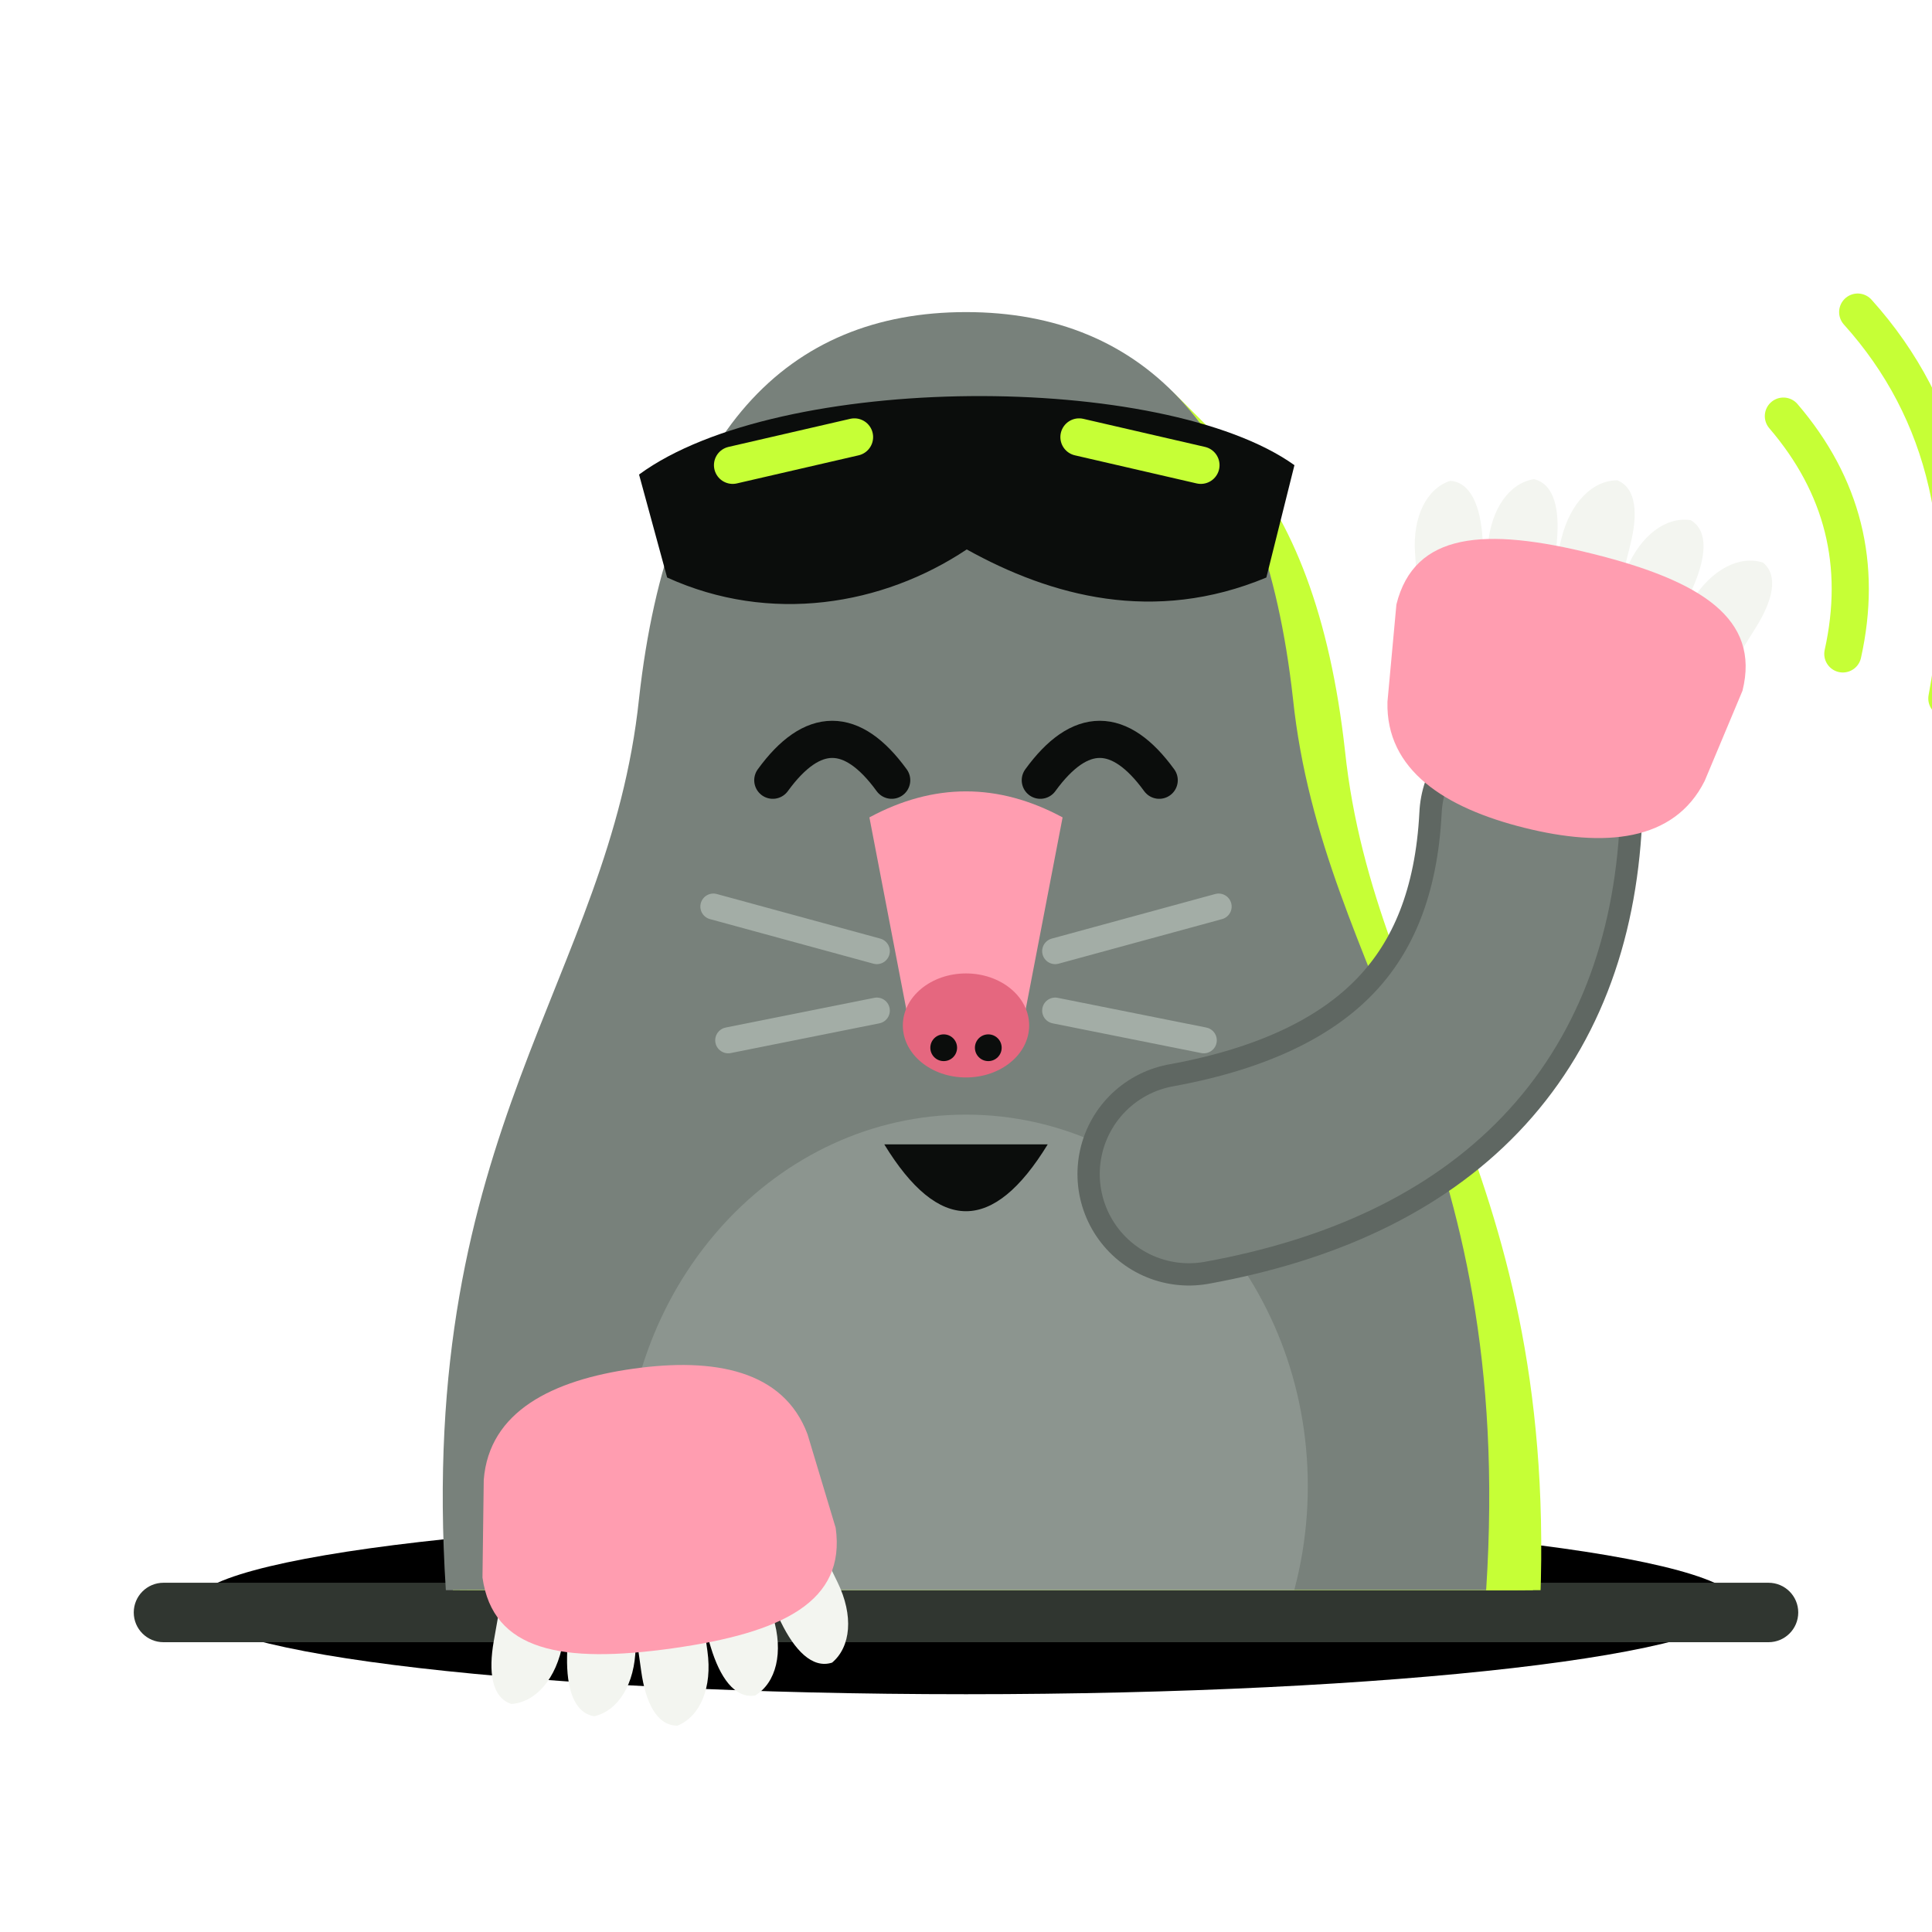
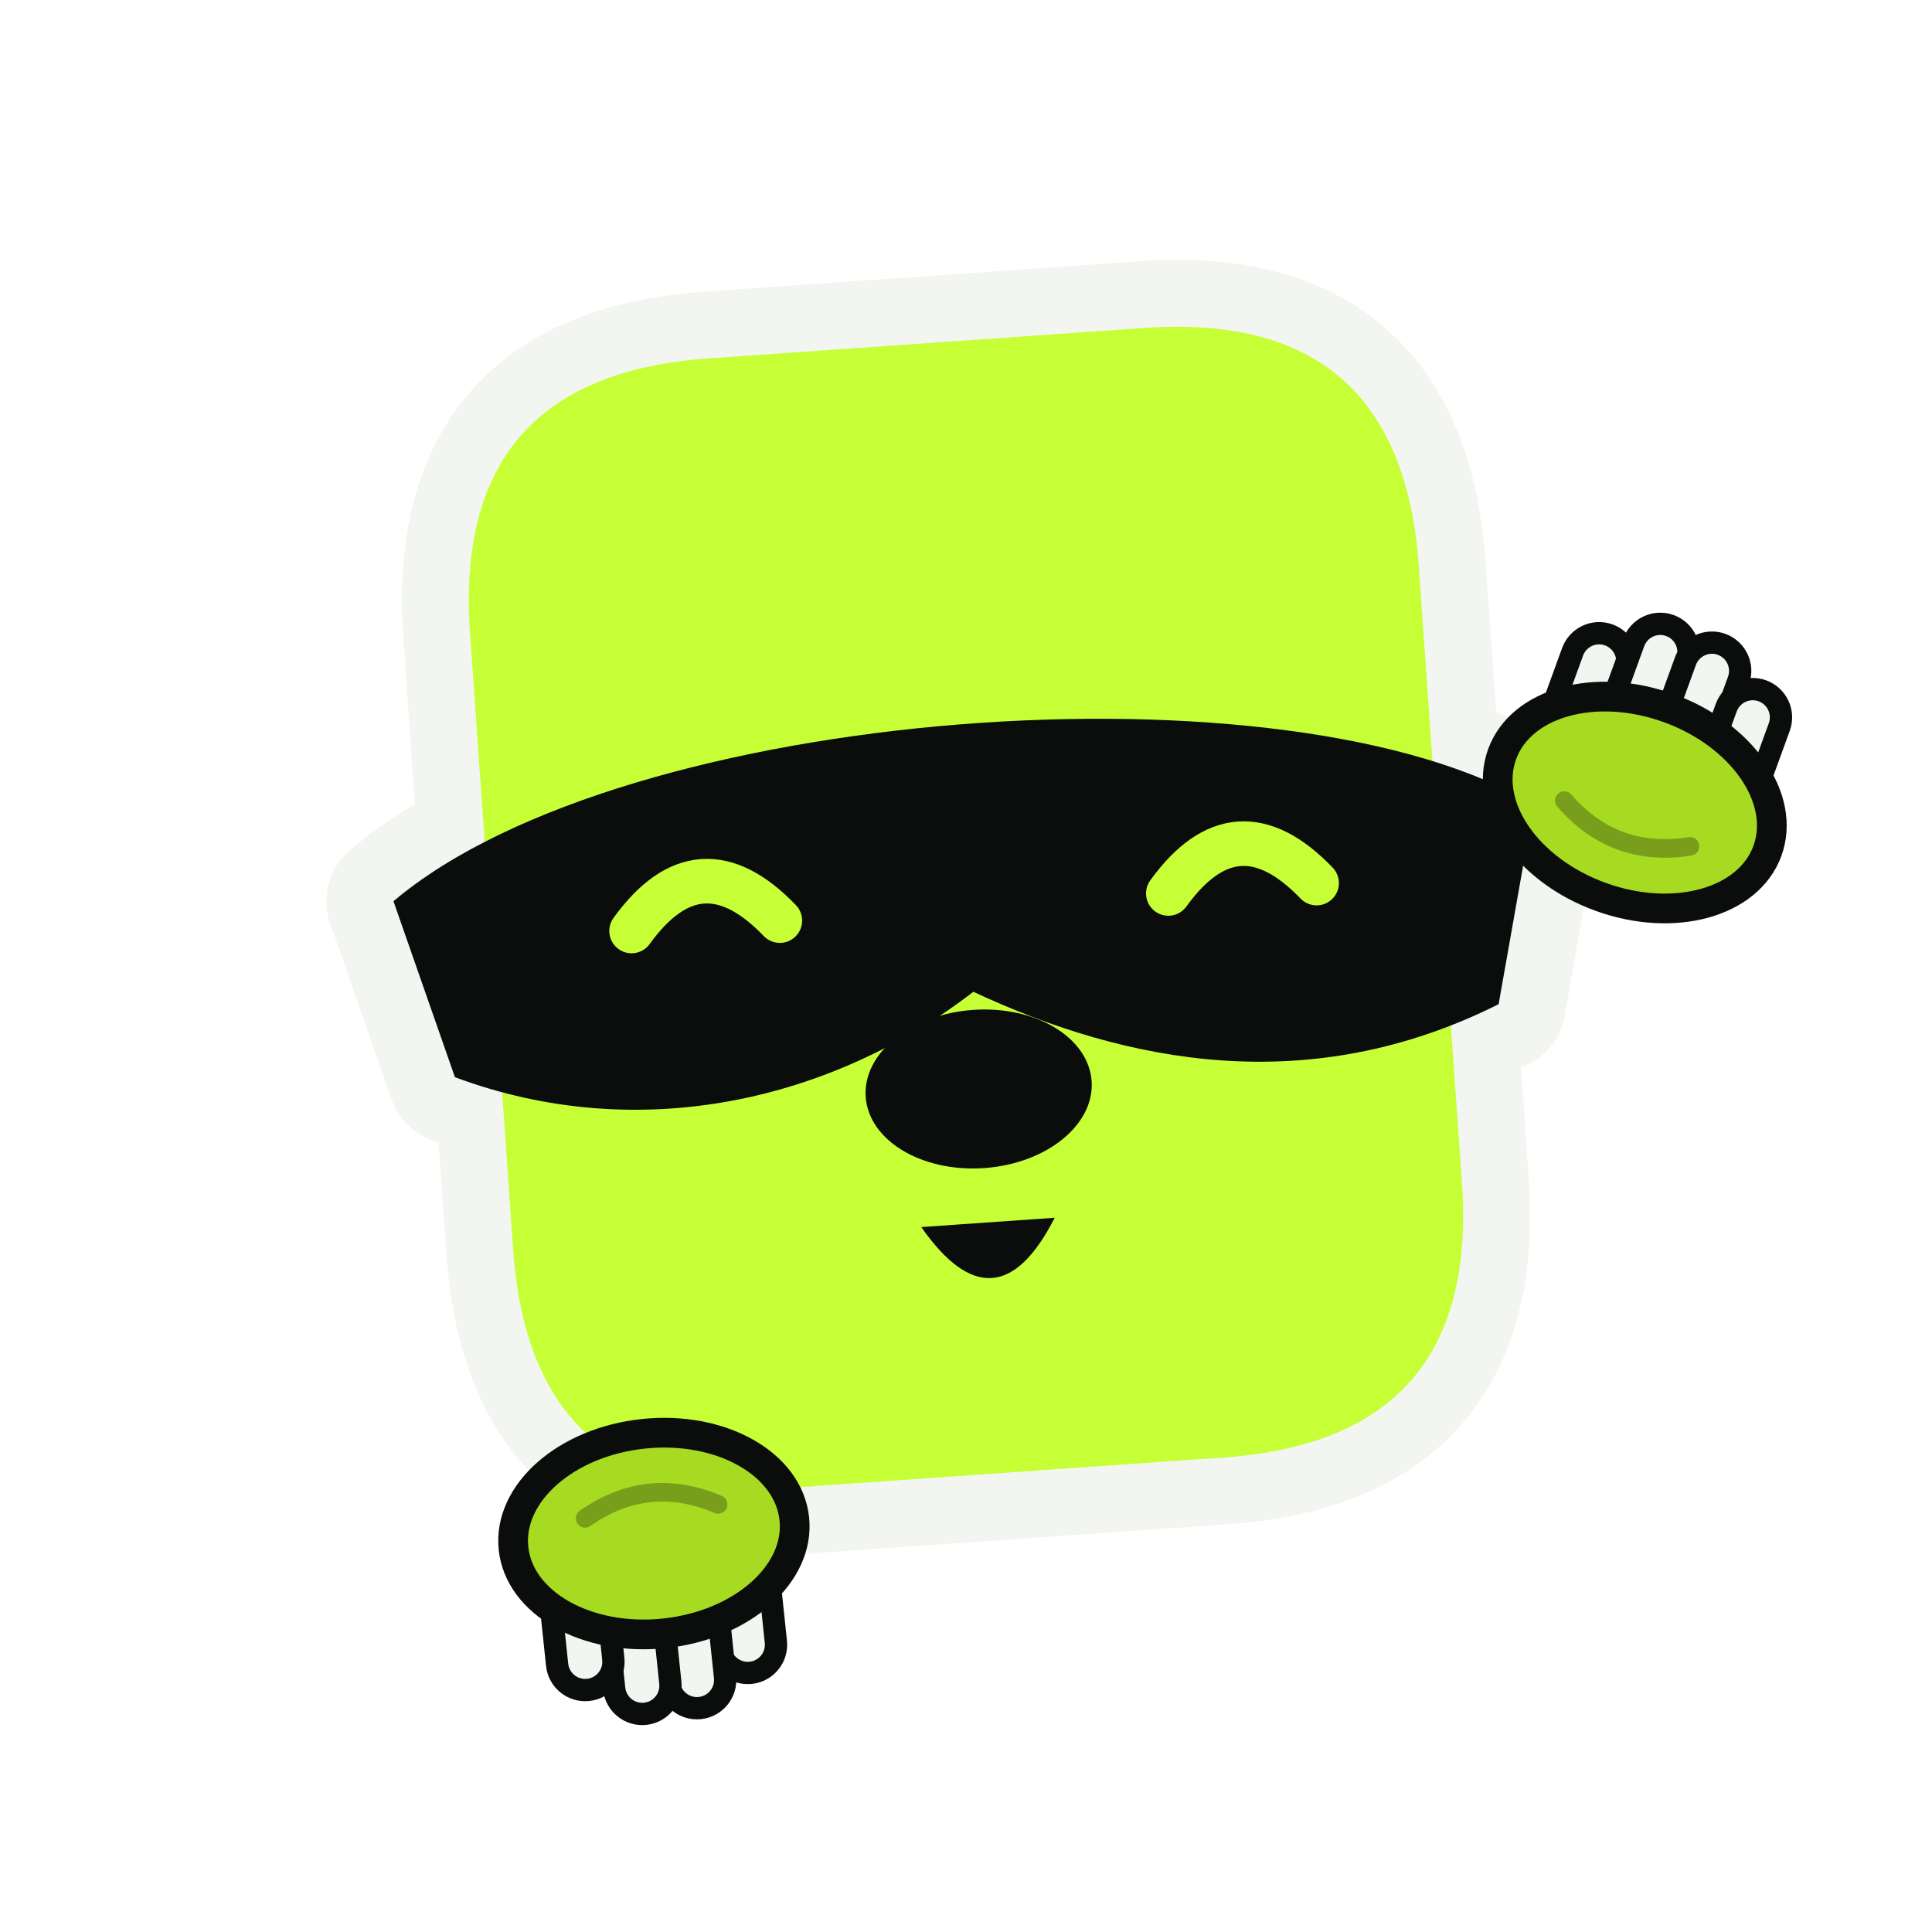
<svg xmlns="http://www.w3.org/2000/svg" viewBox="0 0 260 260">
-   <ellipse cx="130" cy="216" rx="104" ry="12" fill="#000000" />
-   <rect x="18" y="213" width="224" height="8" rx="4" fill="#303630" />
-   <clipPath id="chao-2">
-     <rect x="-60" y="-200" width="380" height="414" />
-   </clipPath>
-   <g clip-path="url(#chao-2)">
-     <g transform="translate(7 7)">
-       <path d="M60 214 C56 152 82 132 86 94 C90 58 106 42 130 42 C154 42 170 58 174 94 C178 132 204 152 200 214 Z" fill="#C6FF36" />
+   <g transform="rotate(-4 130 122.19)">
+     <path d="M66 80.54 Q66 46 100.54 46 H159.46 Q194 46 194 80.54 V163.841 Q194 198.381 159.46 198.381 H100.54 Q66 198.381 66 163.841 Z" fill="#F3F5F0" stroke="#F3F5F0" stroke-width="18" stroke-linejoin="round" />
+     <g transform="translate(53.2 91.71) scale(1.1)">
+       <path d="M0 22 C30 0 112 0 140 20 L134 44 C110 54 88 48 70 38 C52 50 28 54 6 44 Z" fill="#F3F5F0" stroke="#F3F5F0" stroke-width="16.41" stroke-linejoin="round" />
    </g>
-     <g transform="translate(6 6)">
-       <path d="M60 214 C56 152 82 132 86 94 C90 58 106 42 130 42 C154 42 170 58 174 94 C178 132 204 152 200 214 Z" fill="#C6FF36" />
+     <path d="M66 80.54 Q66 46 100.54 46 H159.46 Q194 46 194 80.54 V163.841 Q194 198.381 159.46 198.381 H100.54 Q66 198.381 66 163.841 Z" fill="#C6FF36" />
+     <g transform="translate(53.2 91.71) scale(1.1)">
+       <path d="M0 22 C30 0 112 0 140 20 L134 44 C110 54 88 48 70 38 C52 50 28 54 6 44 Z" fill="#0B0D0C" />
    </g>
-     <g transform="translate(5 5)">
-       <path d="M60 214 C56 152 82 132 86 94 C90 58 106 42 130 42 C154 42 170 58 174 94 C178 132 204 152 200 214 Z" fill="#C6FF36" />
-     </g>
-     <g transform="translate(4 4)">
-       <path d="M60 214 C56 152 82 132 86 94 C90 58 106 42 130 42 C154 42 170 58 174 94 C178 132 204 152 200 214 Z" fill="#C6FF36" />
-     </g>
-     <g transform="translate(3 3)">
-       <path d="M60 214 C56 152 82 132 86 94 C90 58 106 42 130 42 C154 42 170 58 174 94 C178 132 204 152 200 214 Z" fill="#C6FF36" />
-     </g>
-     <g transform="translate(2 2)">
-       <path d="M60 214 C56 152 82 132 86 94 C90 58 106 42 130 42 C154 42 170 58 174 94 C178 132 204 152 200 214 Z" fill="#C6FF36" />
-     </g>
-     <g transform="translate(1 1)">
-       <path d="M60 214 C56 152 82 132 86 94 C90 58 106 42 130 42 C154 42 170 58 174 94 C178 132 204 152 200 214 Z" fill="#C6FF36" />
-     </g>
+     <path d="M84.89 122.14 q10 -12 20 0" fill="none" stroke="#C6FF36" stroke-width="6" stroke-linecap="round" stroke-linejoin="round" />
+     <path d="M157.3 122.14 q10 -12 20 0" fill="none" stroke="#C6FF36" stroke-width="6" stroke-linecap="round" stroke-linejoin="round" />
+     <ellipse cx="130" cy="146.61" rx="15.24" ry="10.67" fill="#0B0D0C" />
+     <path d="M121 164.61 Q130 179.61 139 164.61 Z" fill="#0B0D0C" />
  </g>
-   <path d="M60 214 C56 152 82 132 86 94 C90 58 106 42 130 42 C154 42 170 58 174 94 C178 132 204 152 200 214 Z" fill="#78817B" />
-   <clipPath id="corpo-1">
-     <path d="M60 214 C56 152 82 132 86 94 C90 58 106 42 130 42 C154 42 170 58 174 94 C178 132 204 152 200 214 Z" />
-   </clipPath>
-   <ellipse cx="130" cy="200" rx="46" ry="50" fill="#A3ADA6" clip-path="url(#corpo-1)" opacity="0.45" />
-   <g>
-     <g transform="rotate(0 130 66) translate(86 50) scale(0.63)">
-       <path d="M0 22 C30 0 112 0 140 20 L134 44 C110 54 88 48 70 38 C52 50 28 54 6 44 Z" fill="#0B0D0C" />
-       <path d="M20 20 L46 14 M94 14 L120 20" fill="none" stroke="#C6FF36" stroke-width="8" stroke-linecap="round" stroke-linejoin="round" />
-     </g>
-     <path d="M104 105 Q112 94 120 105" fill="none" stroke="#0B0D0C" stroke-width="5" stroke-linecap="round" stroke-linejoin="round" />
-     <path d="M140 105 Q148 94 156 105" fill="none" stroke="#0B0D0C" stroke-width="5" stroke-linecap="round" stroke-linejoin="round" />
-     <g>
-       <path d="M118 128 L96 122 M118 136 L98 140 M142 128 L164 122 M142 136 L162 140" fill="none" stroke="#A3ADA6" stroke-width="3.5" stroke-linecap="round" stroke-linejoin="round" />
-       <path d="M117 110 Q130 103 143 110 L138 136 Q130 144 122 136 Z" fill="#FF9DB0" />
-       <ellipse cx="130" cy="138" rx="8.5" ry="7" fill="#E5677F" />
-       <circle cx="127" cy="141" r="1.8" fill="#0B0D0C" />
-       <circle cx="133" cy="141" r="1.8" fill="#0B0D0C" />
-     </g>
-     <path d="M119 154 Q130 172 141 154 Z" fill="#0B0D0C" />
+   <g transform="translate(88 206.38) rotate(174) scale(1)">
+     <rect x="-14.8" y="-20" width="7.6" height="20" rx="3.8" fill="#F3F5F0" stroke="#0B0D0C" stroke-width="3" />
+     <rect x="-7.5" y="-24" width="7.6" height="24" rx="3.8" fill="#F3F5F0" stroke="#0B0D0C" stroke-width="3" />
+     <rect x="-0.1" y="-24" width="7.6" height="24" rx="3.8" fill="#F3F5F0" stroke="#0B0D0C" stroke-width="3" />
+     <rect x="7.2" y="-20" width="7.6" height="20" rx="3.8" fill="#F3F5F0" stroke="#0B0D0C" stroke-width="3" />
+     <ellipse cx="0" cy="0" rx="19" ry="13.5" fill="#A6DB22" stroke="#0B0D0C" stroke-width="4" />
+     <path d="M-9 3 q9 5 18 0" fill="none" stroke="#0B0D0C" stroke-width="2.5" stroke-linecap="round" stroke-linejoin="round" opacity=".3" />
  </g>
-   <g transform="translate(88 204) rotate(172) scale(1 1)">
-     <path d="M-4.6 1 V-6 C-4.6 -11 -2.4 -14.6 0.8 -15.4 C3.6 -15 4.6 -11.6 4.6 -7.5 V1 Z" fill="#F3F5F0" transform="translate(-17 -8) rotate(-18)" />
-     <path d="M-4.6 1 V-6 C-4.6 -11 -2.4 -14.6 0.8 -15.4 C3.6 -15 4.6 -11.6 4.6 -7.5 V1 Z" fill="#F3F5F0" transform="translate(-8.5 -10.5) rotate(-9)" />
-     <path d="M-4.6 1 V-6 C-4.6 -11 -2.4 -14.6 0.8 -15.4 C3.6 -15 4.6 -11.6 4.6 -7.5 V1 Z" fill="#F3F5F0" transform="translate(0 -13) rotate(0)" />
-     <path d="M-4.6 1 V-6 C-4.6 -11 -2.4 -14.6 0.8 -15.4 C3.6 -15 4.6 -11.6 4.6 -7.5 V1 Z" fill="#F3F5F0" transform="translate(8.5 -10.5) rotate(9)" />
-     <path d="M-4.6 1 V-6 C-4.6 -11 -2.4 -14.6 0.8 -15.4 C3.6 -15 4.6 -11.6 4.6 -7.5 V1 Z" fill="#F3F5F0" transform="translate(17 -8) rotate(18)" />
-     <path d="M-24 -5 C-24 -15 -15 -18 0 -18 C15 -18 24 -15 24 -5 L22 8 C20 17 11 20 0 20 C-11 20 -20 17 -22 8 Z" fill="#FF9DB0" />
+   <g transform="translate(220 108) rotate(20) scale(1)">
+     <rect x="-14.8" y="-20" width="7.6" height="20" rx="3.8" fill="#F3F5F0" stroke="#0B0D0C" stroke-width="3" />
+     <rect x="-7.5" y="-24" width="7.6" height="24" rx="3.8" fill="#F3F5F0" stroke="#0B0D0C" stroke-width="3" />
+     <rect x="-0.1" y="-24" width="7.6" height="24" rx="3.8" fill="#F3F5F0" stroke="#0B0D0C" stroke-width="3" />
+     <rect x="7.2" y="-20" width="7.6" height="20" rx="3.8" fill="#F3F5F0" stroke="#0B0D0C" stroke-width="3" />
+     <ellipse cx="0" cy="0" rx="19" ry="13.5" fill="#A6DB22" stroke="#0B0D0C" stroke-width="4" />
+     <path d="M-9 3 q9 5 18 0" fill="none" stroke="#0B0D0C" stroke-width="2.5" stroke-linecap="round" stroke-linejoin="round" opacity=".3" />
  </g>
-   <path d="M160 158 Q204 150 206 110" fill="none" stroke="#5F6762" stroke-width="30" stroke-linecap="round" stroke-linejoin="round" />
-   <path d="M160 158 Q204 150 206 110" fill="none" stroke="#78817B" stroke-width="24" stroke-linecap="round" stroke-linejoin="round" />
-   <g transform="translate(210 92) rotate(14) scale(1 1)">
-     <path d="M-4.6 1 V-6 C-4.6 -11 -2.4 -14.6 0.8 -15.4 C3.6 -15 4.6 -11.6 4.6 -7.5 V1 Z" fill="#F3F5F0" transform="translate(-17 -8) rotate(-18)" />
-     <path d="M-4.6 1 V-6 C-4.6 -11 -2.4 -14.6 0.8 -15.4 C3.6 -15 4.6 -11.6 4.6 -7.5 V1 Z" fill="#F3F5F0" transform="translate(-8.5 -10.5) rotate(-9)" />
-     <path d="M-4.6 1 V-6 C-4.6 -11 -2.4 -14.6 0.8 -15.4 C3.6 -15 4.6 -11.6 4.6 -7.5 V1 Z" fill="#F3F5F0" transform="translate(0 -13) rotate(0)" />
-     <path d="M-4.6 1 V-6 C-4.6 -11 -2.4 -14.6 0.8 -15.4 C3.6 -15 4.6 -11.6 4.6 -7.5 V1 Z" fill="#F3F5F0" transform="translate(8.5 -10.5) rotate(9)" />
-     <path d="M-4.6 1 V-6 C-4.6 -11 -2.4 -14.6 0.8 -15.4 C3.6 -15 4.6 -11.6 4.6 -7.5 V1 Z" fill="#F3F5F0" transform="translate(17 -8) rotate(18)" />
-     <path d="M-24 -5 C-24 -15 -15 -18 0 -18 C15 -18 24 -15 24 -5 L22 8 C20 17 11 20 0 20 C-11 20 -20 17 -22 8 Z" fill="#FF9DB0" />
-   </g>
-   <path d="M240 56 Q252 70 248 88 M250 42 Q268 62 262 94" fill="none" stroke="#C6FF36" stroke-width="5" stroke-linecap="round" stroke-linejoin="round" />
</svg>
